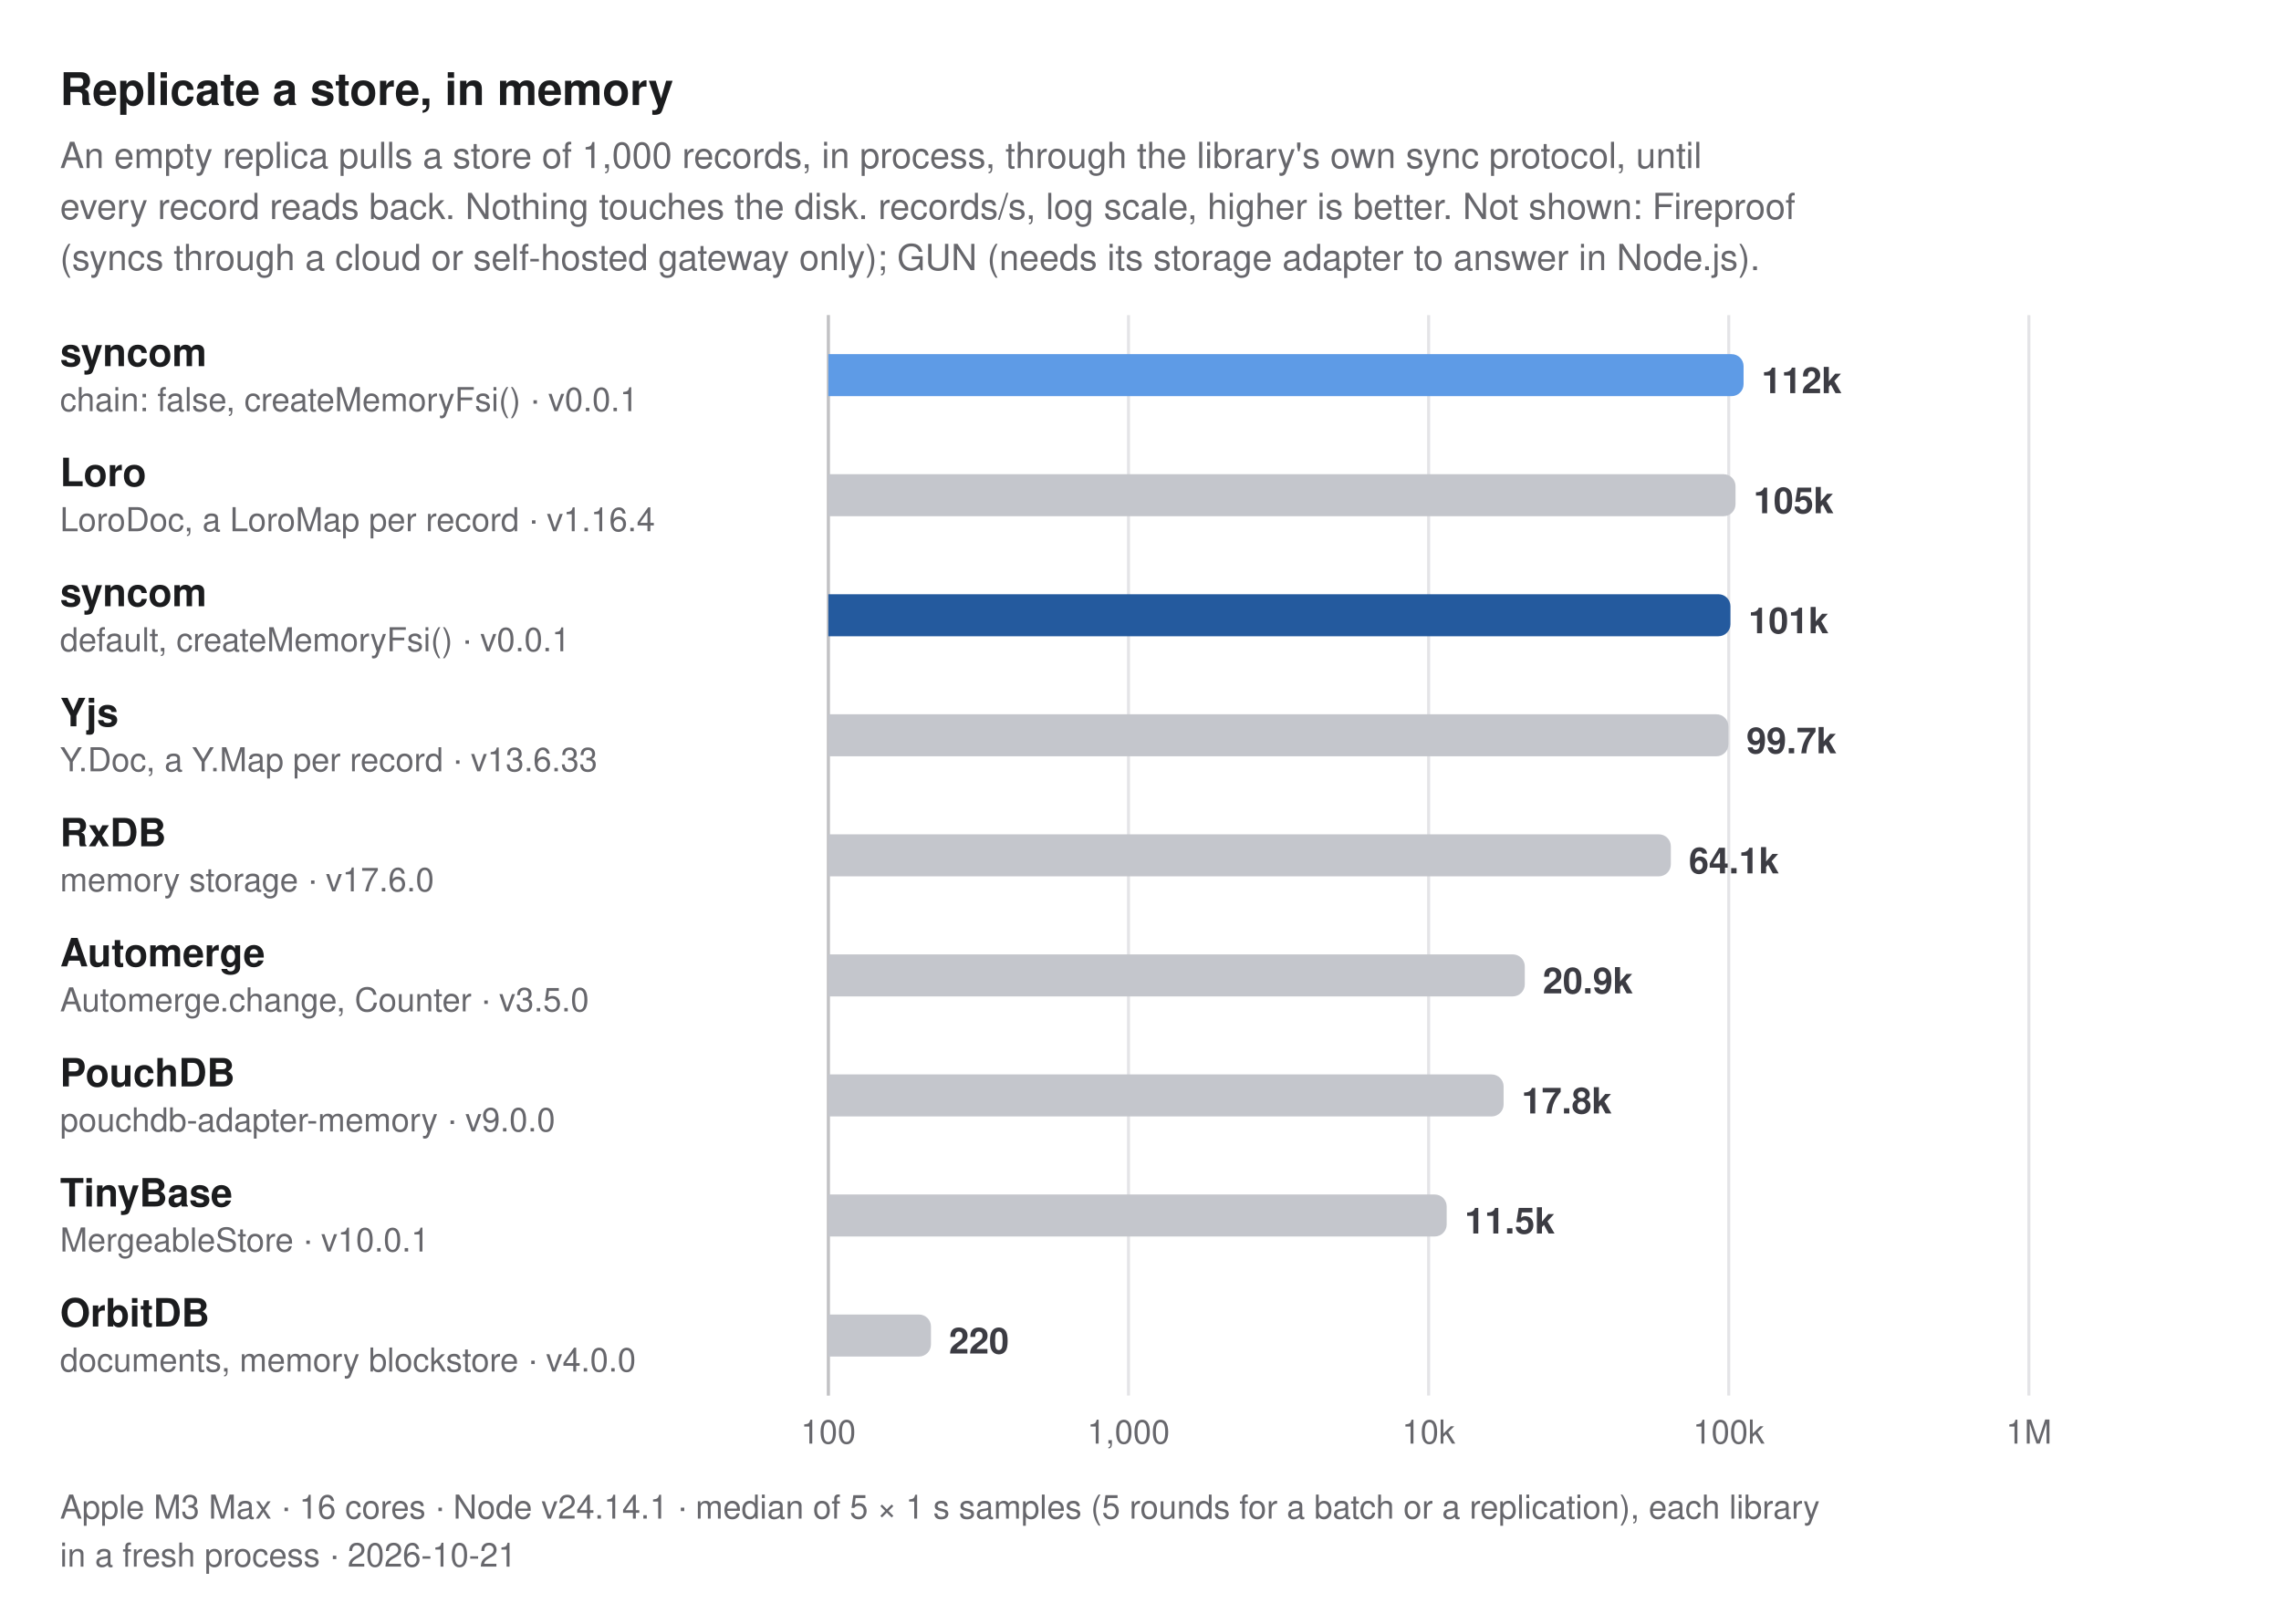
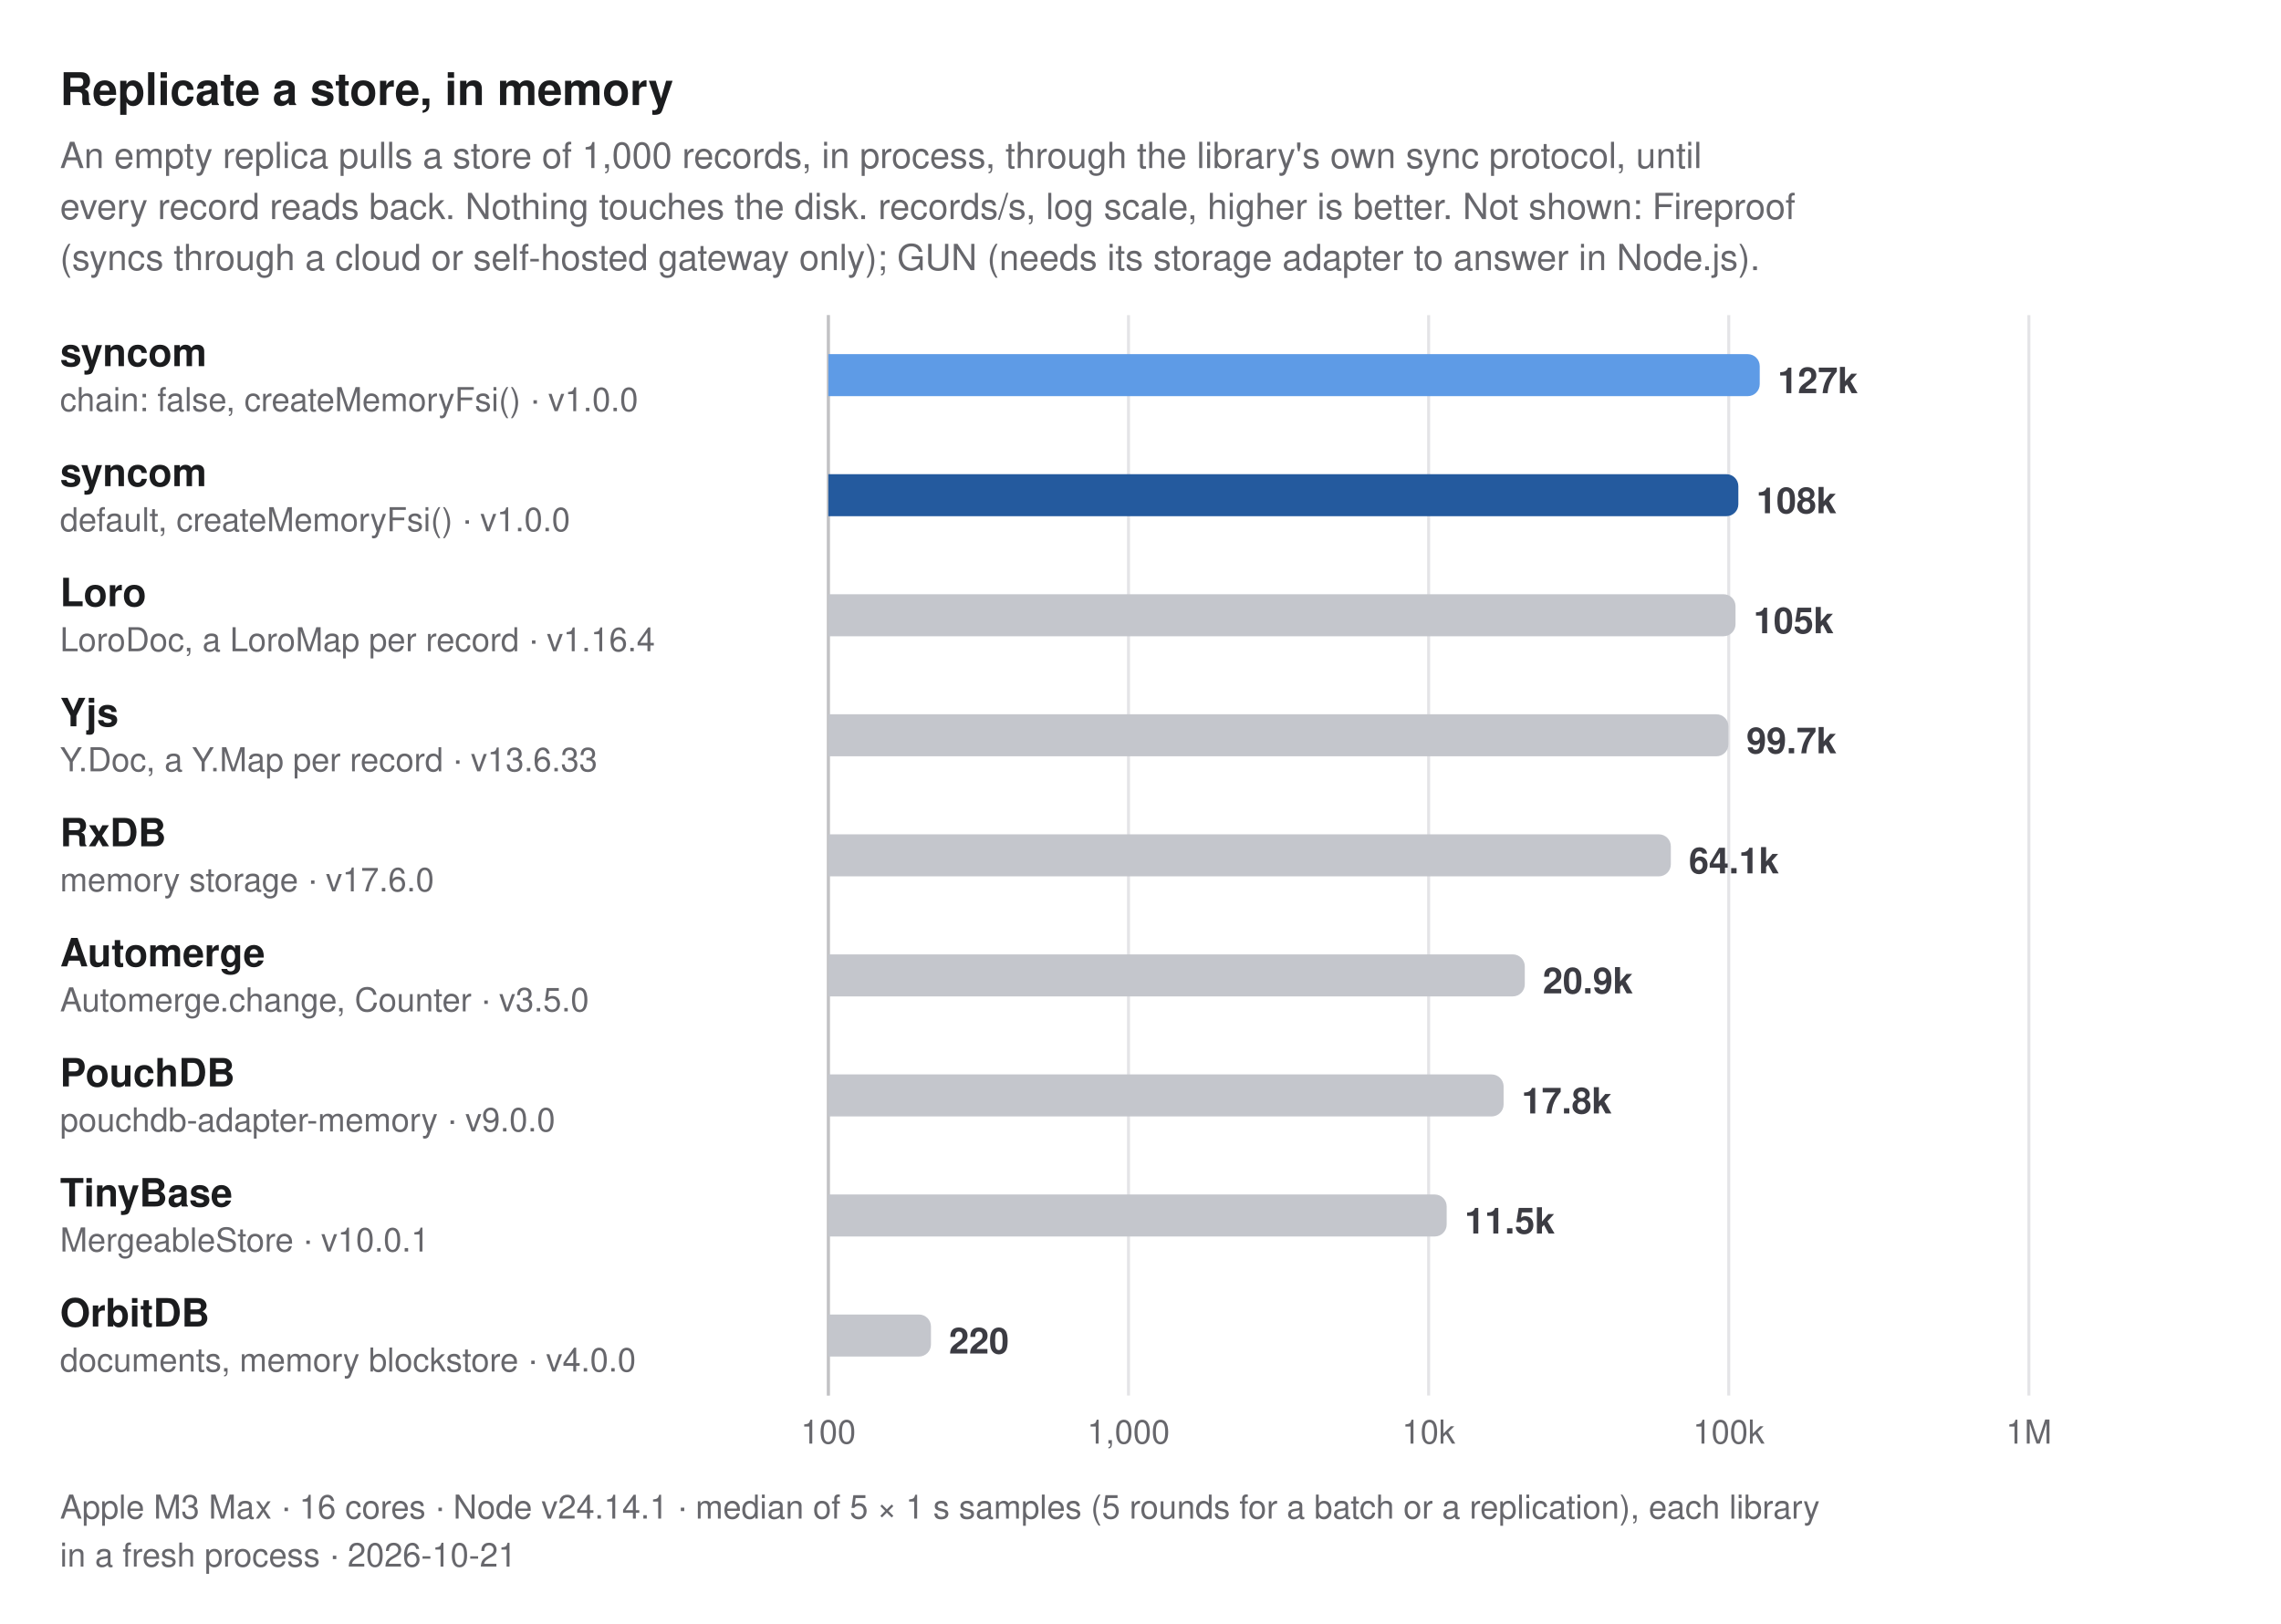
<svg xmlns="http://www.w3.org/2000/svg" width="760" height="541" viewBox="0 0 760 541" role="img" aria-label="Replicate a store, in memory. An empty replica pulls a store of 1,000 records, in process, through the library's own sync protocol, until every record reads back. Nothing touches the disk. records/s, log scale, higher is better. Not shown: Fireproof (syncs through a cloud or self-hosted gateway only); GUN (needs its storage adapter to answer in Node.js).">
  <style>
  text { font-family: -apple-system, BlinkMacSystemFont, "Segoe UI", Helvetica, Arial, sans-serif; }
  .title { font-size: 15px; font-weight: 700; fill: #1b1c1e; }
  .subtitle, .caption { font-size: 12px; fill: #67676c; }
  .caption { font-size: 11px; }
  .group { font-size: 11px; font-weight: 600; letter-spacing: 0.06em; fill: #67676c; }
  .label { font-size: 13px; font-weight: 600; fill: #1b1c1e; }
  .label.primary, .label.secondary { font-weight: 700; }
  .sublabel { font-size: 11px; fill: #67676c; }
  .value { font-size: 12px; font-weight: 600; fill: #3c3c43; font-variant-numeric: tabular-nums; }
  .value.small { font-size: 10px; }
  .legend { font-size: 11px; fill: #3c3c43; }
  .tick { font-size: 11px; fill: #67676c; font-variant-numeric: tabular-nums; }
  .grid { stroke: #e4e4e7; stroke-width: 1; }
  .axis { stroke: #c2c2c4; stroke-width: 1; }
  .ref { stroke: #67676c; stroke-width: 1; stroke-dasharray: 3 3; }
  .bar { fill: #c4c6cc; }
  .bar.primary { fill: #245a9e; }
  .bar.secondary { fill: #5e9be6; }
  @media (prefers-color-scheme: dark) {
    .title, .label { fill: #dfdfd6; }
    .subtitle, .caption, .group, .sublabel, .tick { fill: #98989f; }
    .value, .legend { fill: #c2c2c4; }
    .grid { stroke: #2e2e32; }
    .axis { stroke: #48484c; }
    .ref { stroke: #98989f; }
    .bar { fill: #46474e; }
    .bar.primary { fill: #8dbcf2; }
    .bar.secondary { fill: #3d7bd0; }
  }
</style>
  <text class="title" x="20" y="35">Replicate a store, in memory</text>
  <text class="subtitle" x="20" y="56">An empty replica pulls a store of 1,000 records, in process, through the library's own sync protocol, until</text>
  <text class="subtitle" x="20" y="73">every record reads back. Nothing touches the disk. records/s, log scale, higher is better. Not shown: Fireproof</text>
  <text class="subtitle" x="20" y="90">(syncs through a cloud or self-hosted gateway only); GUN (needs its storage adapter to answer in Node.js).</text>
  <line class="grid" x1="276" y1="105" x2="276" y2="465" />
  <text class="tick" x="276" y="481" text-anchor="middle">100</text>
  <line class="grid" x1="376" y1="105" x2="376" y2="465" />
  <text class="tick" x="376" y="481" text-anchor="middle">1,000</text>
  <line class="grid" x1="476" y1="105" x2="476" y2="465" />
  <text class="tick" x="476" y="481" text-anchor="middle">10k</text>
  <line class="grid" x1="576" y1="105" x2="576" y2="465" />
  <text class="tick" x="576" y="481" text-anchor="middle">100k</text>
  <line class="grid" x1="676" y1="105" x2="676" y2="465" />
  <text class="tick" x="676" y="481" text-anchor="middle">1M</text>
  <line class="axis" x1="276" y1="105" x2="276" y2="465" />
  <g>
    <text class="label secondary" x="20" y="122">syncom</text>
-     <text class="sublabel" x="20" y="137">chain: false, createMemoryFsi() · v0.0.1</text>
-     <path class="bar secondary" d="M276,118H576.937A4,4 0 0 1 580.937,122V128A4,4 0 0 1 576.937,132H276Z" />
-     <text class="value" x="586.937" y="131">112k</text>
+     <text class="sublabel" x="20" y="137">chain: false, createMemoryFsi() · v1.0.0</text>
+     <path class="bar secondary" d="M276,118H582.321A4,4 0 0 1 586.321,122V128A4,4 0 0 1 582.321,132H276Z" />
+     <text class="value" x="592.321" y="131">127k</text>
  </g>
  <g>
-     <text class="label" x="20" y="162">Loro</text>
-     <text class="sublabel" x="20" y="177">LoroDoc, a LoroMap per record · v1.16.4</text>
-     <path class="bar" d="M276,158H574.256A4,4 0 0 1 578.256,162V168A4,4 0 0 1 574.256,172H276Z" />
-     <text class="value" x="584.256" y="171">105k</text>
+     <text class="label primary" x="20" y="162">syncom</text>
+     <text class="sublabel" x="20" y="177">default, createMemoryFsi() · v1.0.0</text>
+     <path class="bar primary" d="M276,158H575.196A4,4 0 0 1 579.196,162V168A4,4 0 0 1 575.196,172H276Z" />
+     <text class="value" x="585.196" y="171">108k</text>
  </g>
  <g>
-     <text class="label primary" x="20" y="202">syncom</text>
-     <text class="sublabel" x="20" y="217">default, createMemoryFsi() · v0.0.1</text>
-     <path class="bar primary" d="M276,198H572.561A4,4 0 0 1 576.561,202V208A4,4 0 0 1 572.561,212H276Z" />
-     <text class="value" x="582.561" y="211">101k</text>
+     <text class="label" x="20" y="202">Loro</text>
+     <text class="sublabel" x="20" y="217">LoroDoc, a LoroMap per record · v1.16.4</text>
+     <path class="bar" d="M276,198H574.256A4,4 0 0 1 578.256,202V208A4,4 0 0 1 574.256,212H276Z" />
+     <text class="value" x="584.256" y="211">105k</text>
  </g>
  <g>
    <text class="label" x="20" y="242">Yjs</text>
    <text class="sublabel" x="20" y="257">Y.Doc, a Y.Map per record · v13.6.33</text>
    <path class="bar" d="M276,238H571.882A4,4 0 0 1 575.882,242V248A4,4 0 0 1 571.882,252H276Z" />
    <text class="value" x="581.882" y="251">99.7k</text>
  </g>
  <g>
    <text class="label" x="20" y="282">RxDB</text>
    <text class="sublabel" x="20" y="297">memory storage · v17.6.0</text>
    <path class="bar" d="M276,278H552.701A4,4 0 0 1 556.701,282V288A4,4 0 0 1 552.701,292H276Z" />
    <text class="value" x="562.701" y="291">64.1k</text>
  </g>
  <g>
    <text class="label" x="20" y="322">Automerge</text>
    <text class="sublabel" x="20" y="337">Automerge.change, Counter · v3.5.0</text>
    <path class="bar" d="M276,318H504.04A4,4 0 0 1 508.04,322V328A4,4 0 0 1 504.04,332H276Z" />
    <text class="value" x="514.04" y="331">20.9k</text>
  </g>
  <g>
    <text class="label" x="20" y="362">PouchDB</text>
    <text class="sublabel" x="20" y="377">pouchdb-adapter-memory · v9.0.0</text>
    <path class="bar" d="M276,358H496.984A4,4 0 0 1 500.984,362V368A4,4 0 0 1 496.984,372H276Z" />
    <text class="value" x="506.984" y="371">17.8k</text>
  </g>
  <g>
    <text class="label" x="20" y="402">TinyBase</text>
    <text class="sublabel" x="20" y="417">MergeableStore · v10.0.1</text>
    <path class="bar" d="M276,398H478.018A4,4 0 0 1 482.018,402V408A4,4 0 0 1 478.018,412H276Z" />
    <text class="value" x="488.018" y="411">11.5k</text>
  </g>
  <g>
    <text class="label" x="20" y="442">OrbitDB</text>
    <text class="sublabel" x="20" y="457">documents, memory blockstore · v4.0.0</text>
    <path class="bar" d="M276,438H306.184A4,4 0 0 1 310.184,442V448A4,4 0 0 1 306.184,452H276Z" />
    <text class="value" x="316.184" y="451">220</text>
  </g>
  <text class="caption" x="20" y="506">Apple M3 Max · 16 cores · Node v24.14.1 · median of 5 × 1 s samples (5 rounds for a batch or a replication), each library</text>
  <text class="caption" x="20" y="522">in a fresh process · 2026-10-21</text>
</svg>
